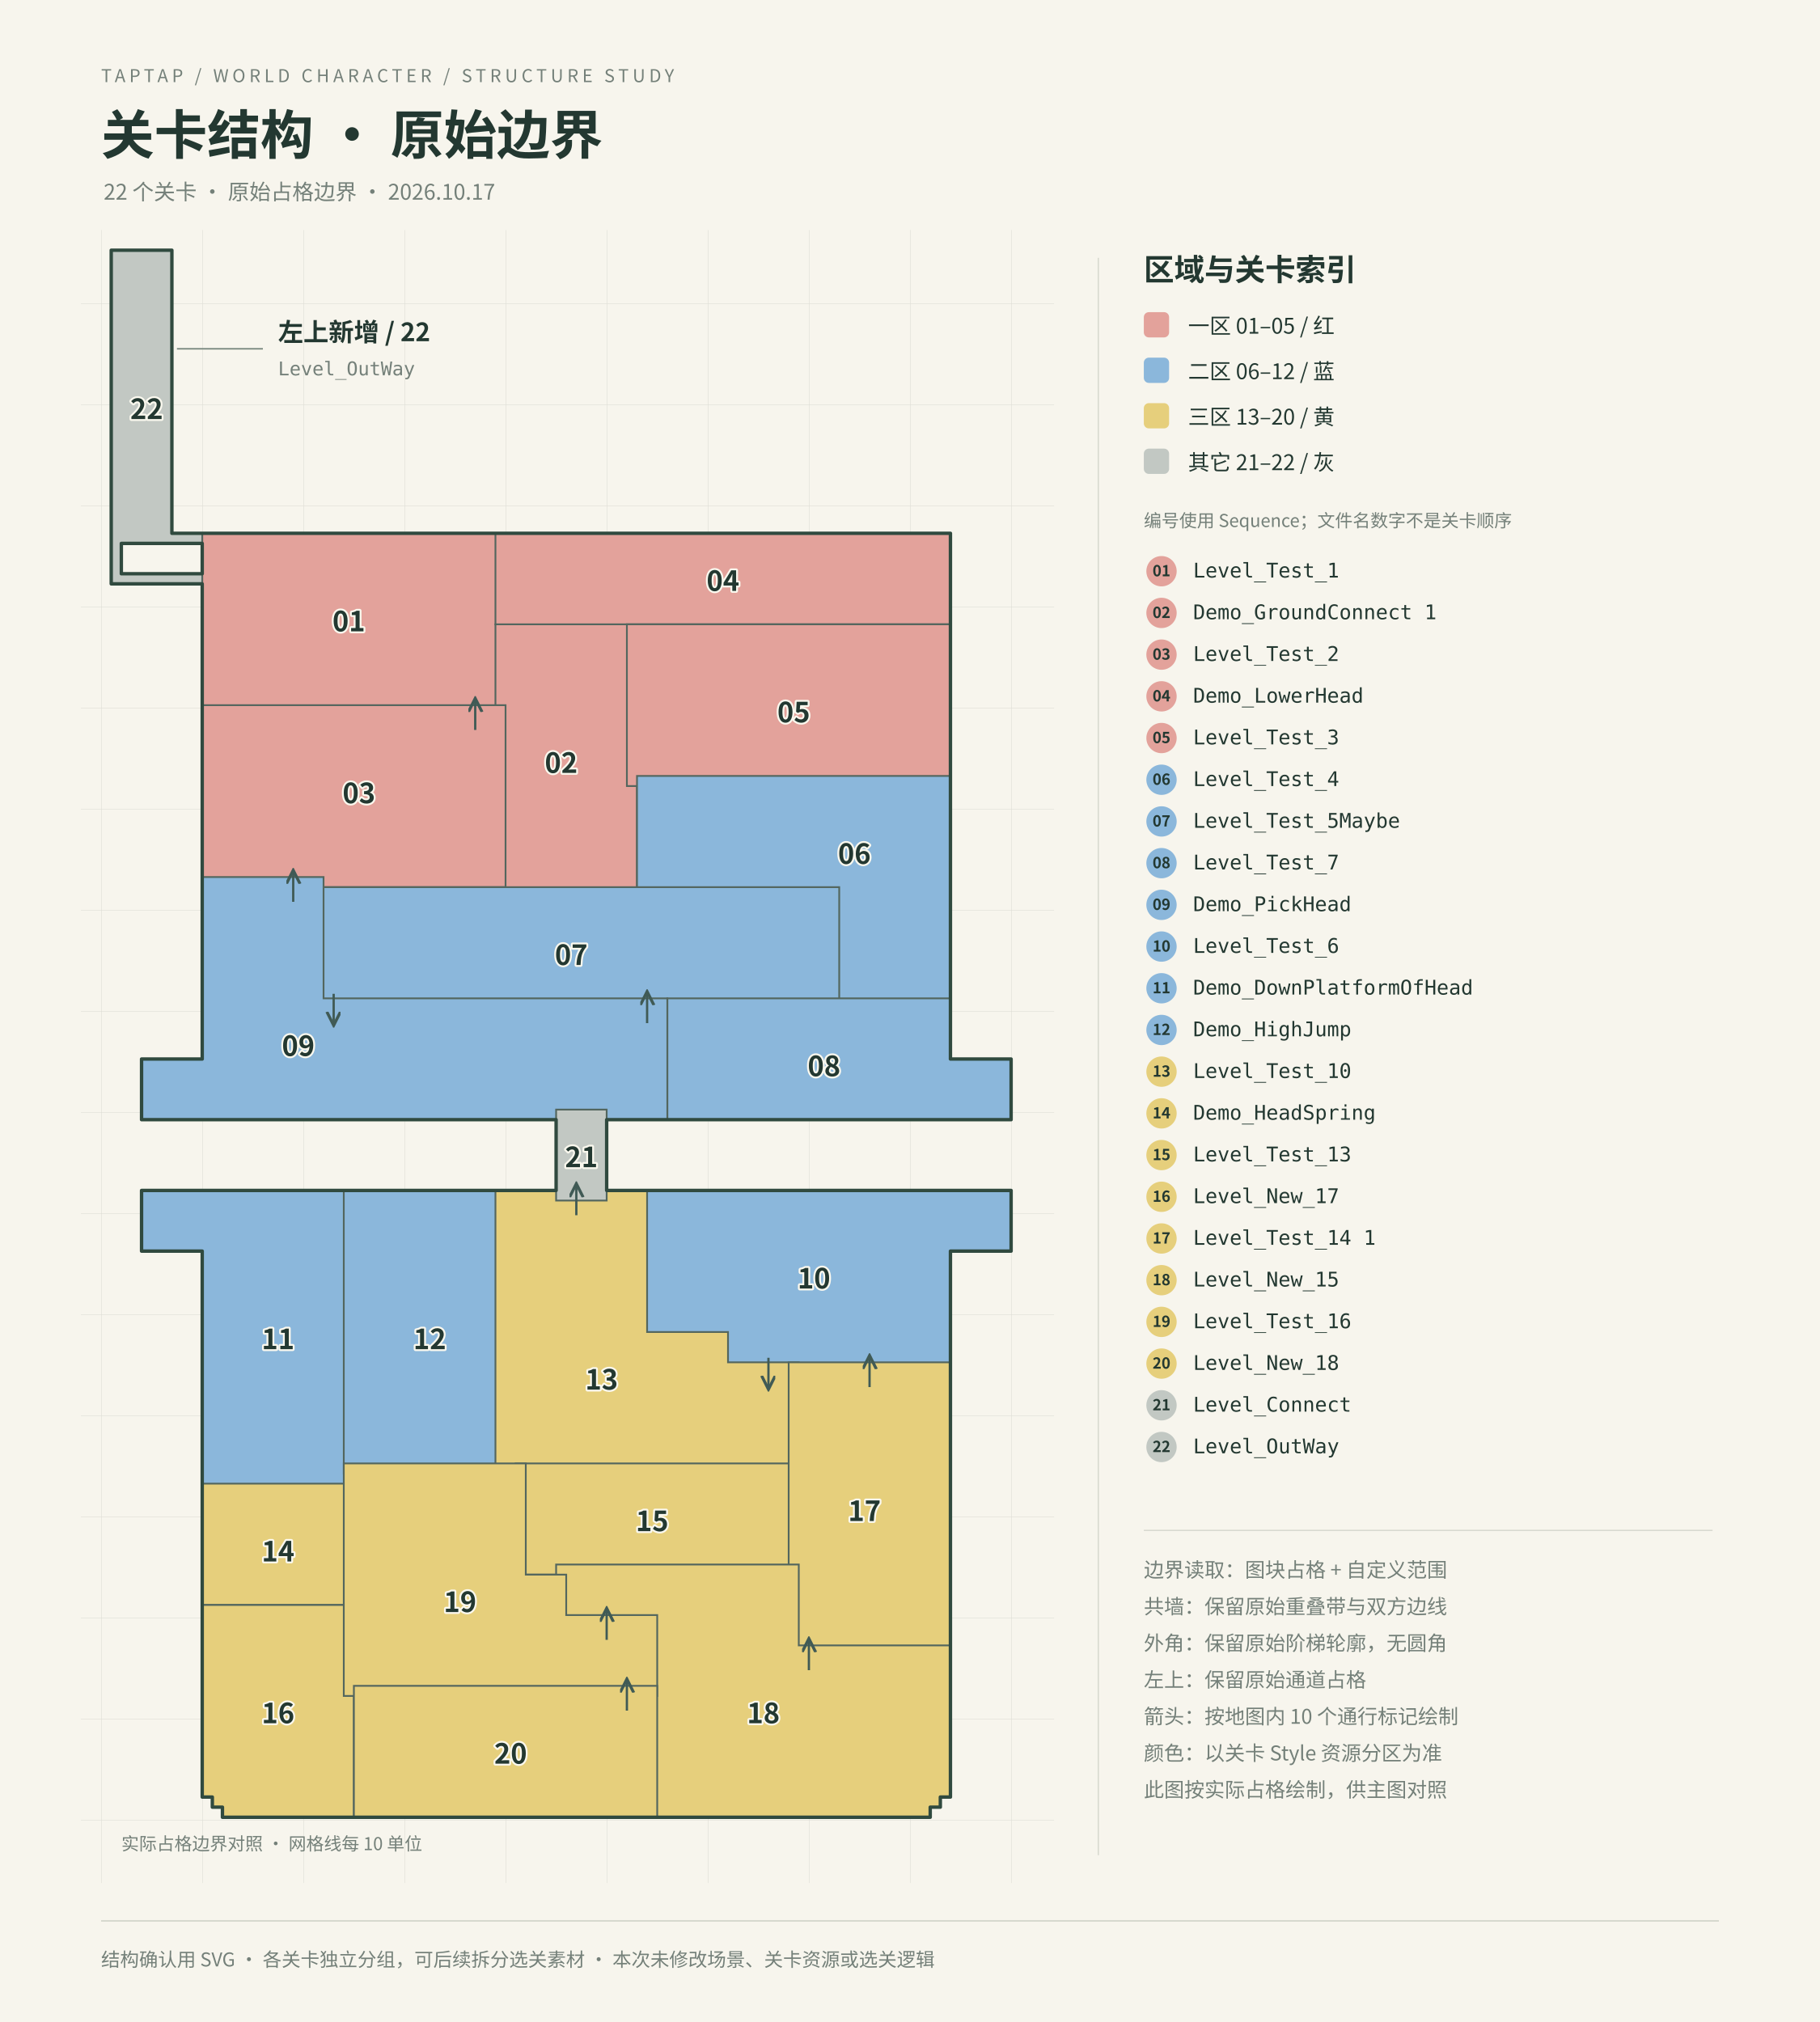
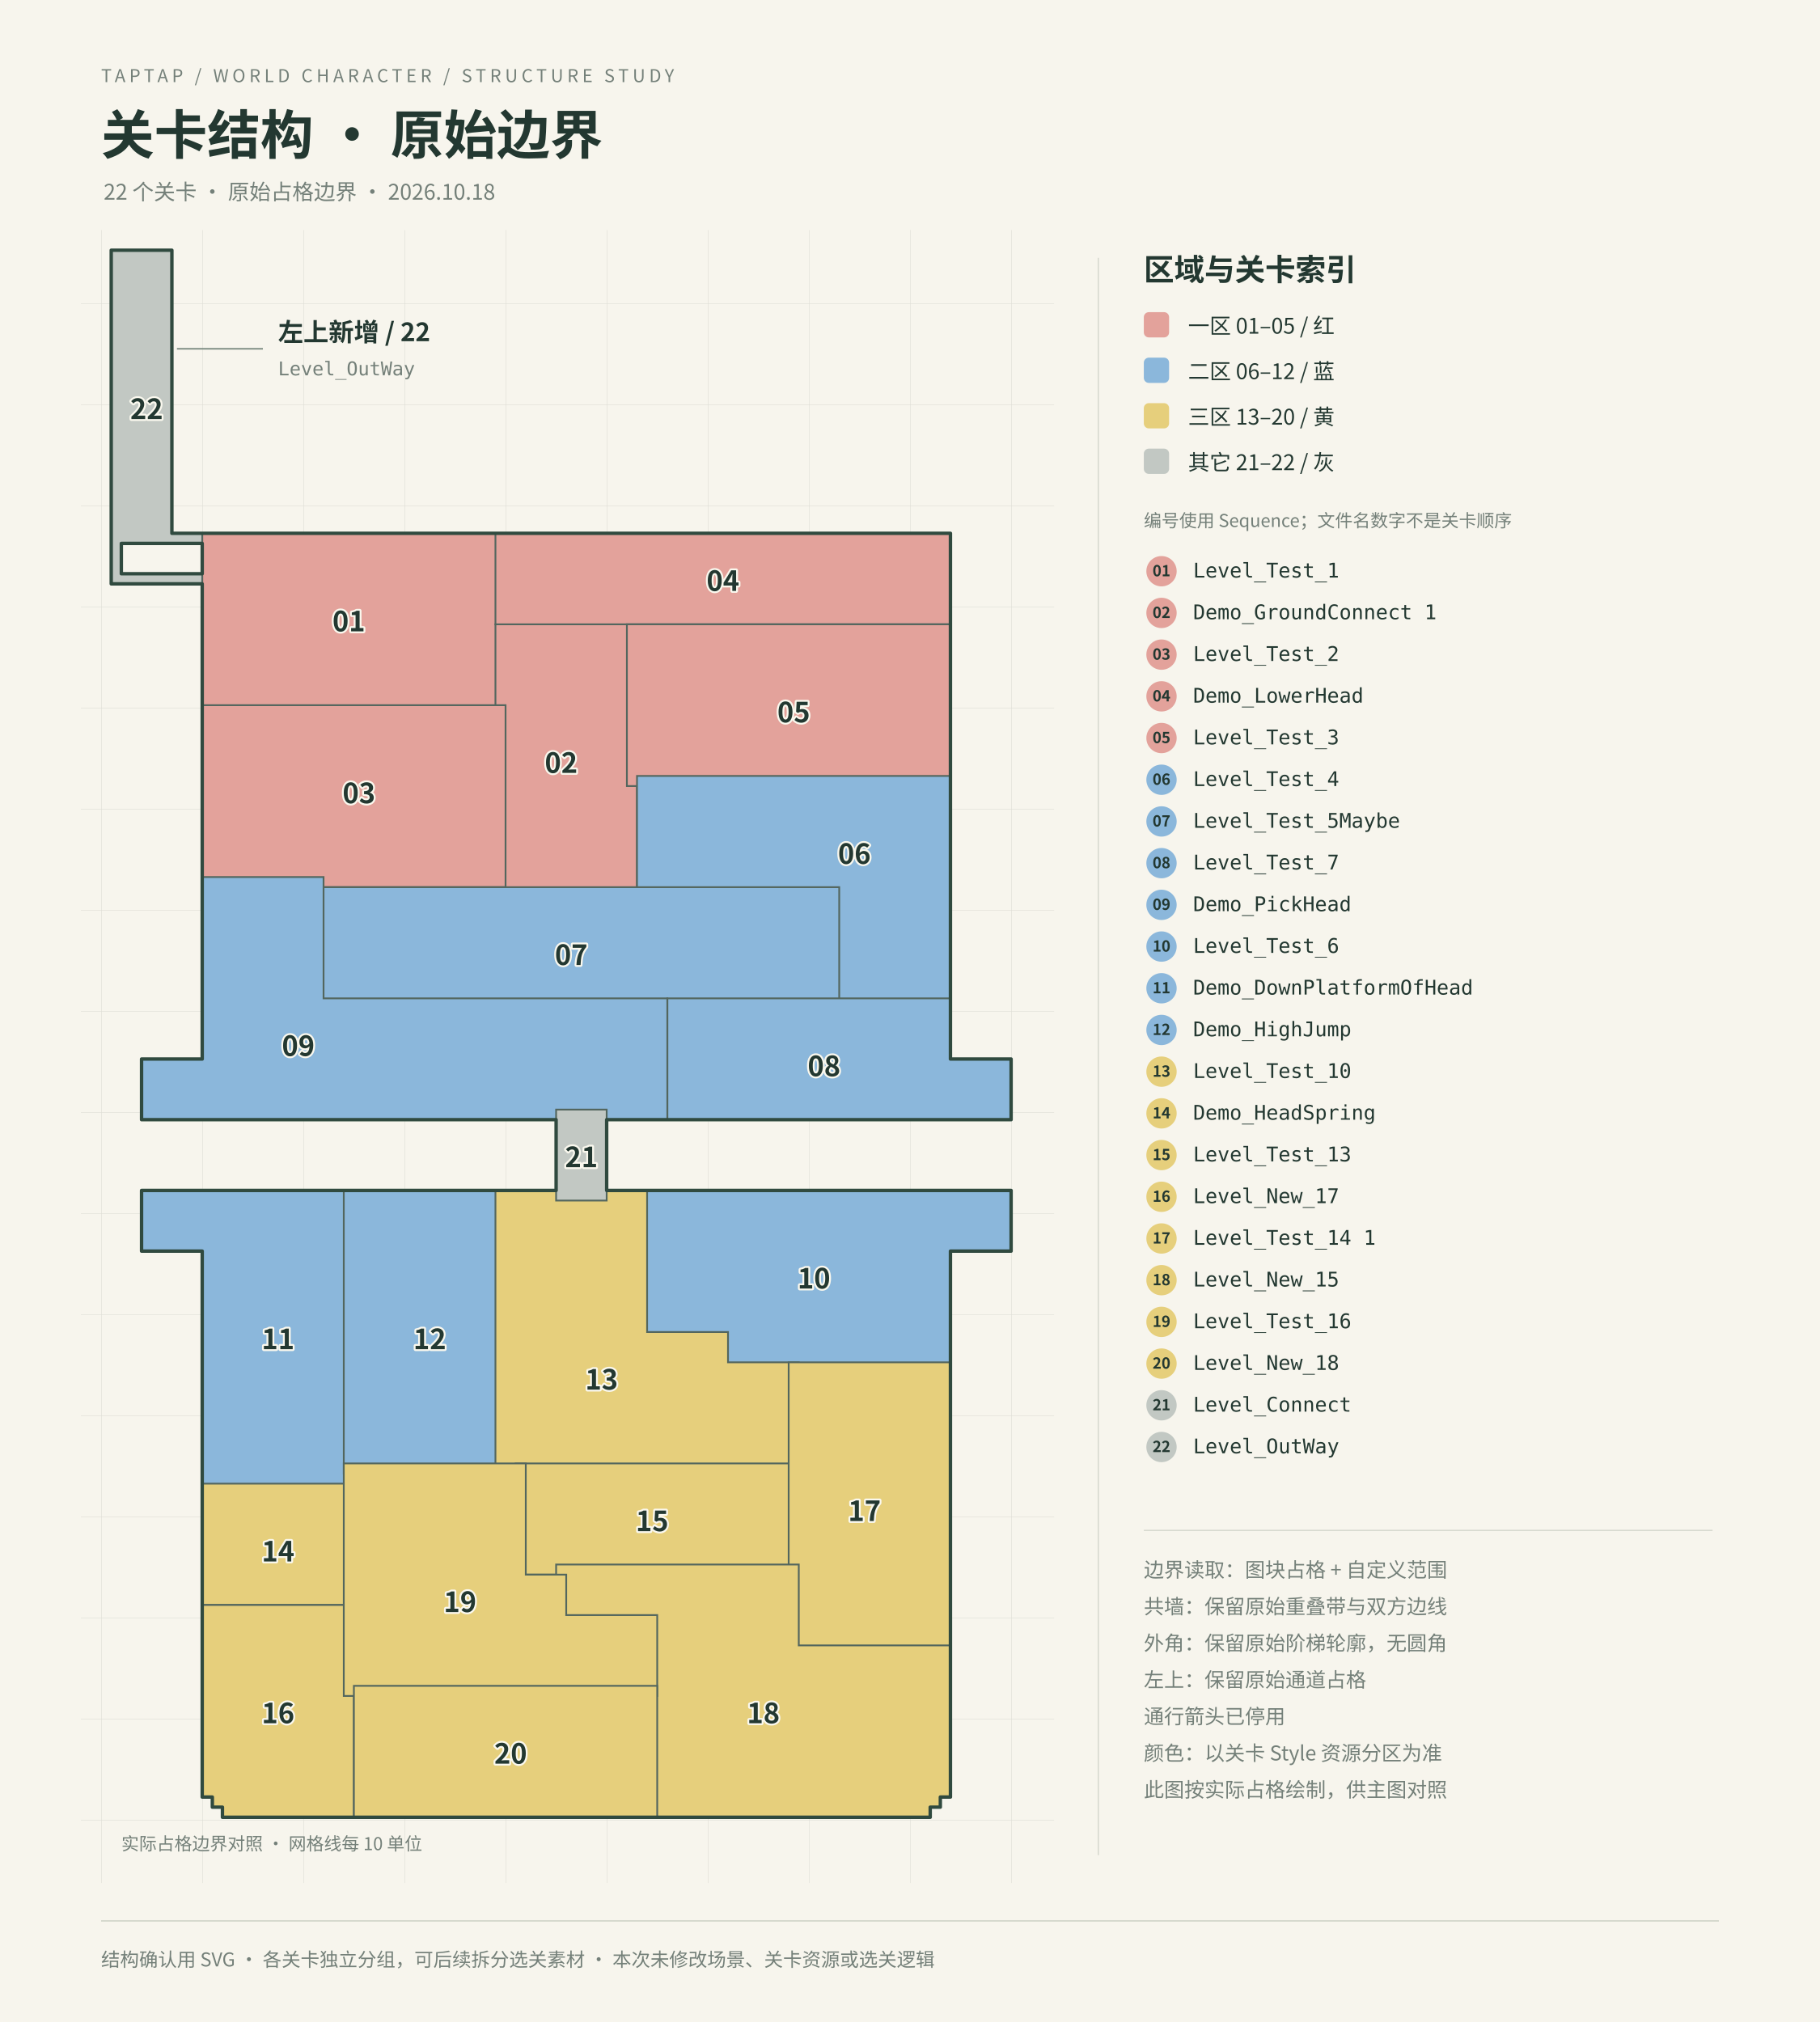
<svg xmlns="http://www.w3.org/2000/svg" width="1440" height="1600" viewBox="0 0 1440 1600">
  <defs>
    <pattern id="grid" width="80" height="80" patternUnits="userSpaceOnUse">
      <path d="M80 0H0V80" fill="none" stroke="#dddcd4" stroke-width=".7" />
    </pattern>
    <clipPath id="silhouette-clip">
      <path d="M88,198 L88,462 L160,462 L160,838 L112,838 L112,886 L440,886 L440,942 L112,942 L112,990 L160,990 L160,1422 L168,1422 L168,1430 L176,1430 L176,1438 L736,1438 L736,1430 L744,1430 L744,1422 L752,1422 L752,990 L800,990 L800,942 L480,942 L480,886 L800,886 L800,838 L752,838 L752,422 L136,422 L136,198 L88,198 Z M160,454 L96,454 L96,430 L160,430 L160,454 Z" fill-rule="evenodd" />
    </clipPath>
    <marker id="arrow" markerWidth="7" markerHeight="7" refX="5" refY="3" orient="auto">
      <path d="M0,0 L6,3 L0,6" fill="none" stroke="#405a55" stroke-width="1.3" />
    </marker>
  </defs>
  <style>text{font-family:"Microsoft YaHei","Noto Sans CJK SC",sans-serif;fill:#233831} .muted{fill:#748079} .mono{font-family:Consolas,monospace} .label{font-size:22px;font-weight:700;text-anchor:middle;dominant-baseline:central;paint-order:stroke;stroke:#faf8ee;stroke-width:3;stroke-linejoin:round}</style>
  <rect width="1440" height="1600" fill="#f7f5ed" />
  <text x="80" y="65" font-size="14" letter-spacing="3" class="muted">TAPTAP / WORLD CHARACTER / STRUCTURE STUDY</text>
  <text x="80" y="122" font-size="42" font-weight="700">关卡结构 · 原始边界</text>
-   <text x="82" y="158" font-size="17" class="muted">22 个关卡 · 原始占格边界 · 2026.10.17</text>
+   <text x="82" y="158" font-size="17" class="muted">22 个关卡 · 原始占格边界 · 2026.10.18</text>
  <rect x="64" y="182" width="770" height="1308" rx="16" fill="url(#grid)" />
  <path d="M88,198 L88,462 L160,462 L160,838 L112,838 L112,886 L440,886 L440,942 L112,942 L112,990 L160,990 L160,1422 L168,1422 L168,1430 L176,1430 L176,1438 L736,1438 L736,1430 L744,1430 L744,1422 L752,1422 L752,990 L800,990 L800,942 L480,942 L480,886 L800,886 L800,838 L752,838 L752,422 L136,422 L136,198 L88,198 Z M160,454 L96,454 L96,430 L160,430 L160,454 Z" fill="#e6cf7c" fill-rule="evenodd" />
  <g id="level-regions" clip-path="url(#silhouette-clip)">
    <g id="level-01" data-module-id="e3d4dc65b67d431cb4a96331e6e6e586" data-source="Assets/Runtime/Levels/Level_Test_1.asset">
      <path d="M160,422 L160,566 L400,566 L400,422 L160,422 Z" fill="#e3a29b" fill-rule="evenodd" stroke="#53665e" stroke-width="1.4" stroke-linejoin="miter" />
    </g>
    <g id="level-02" data-module-id="7d2861e155f94be491b6c5437f229f83" data-source="Assets/Runtime/Levels/Demo_GroundConnect 1.asset">
      <path d="M392,494 L392,710 L504,710 L504,494 L392,494 Z" fill="#e3a29b" fill-rule="evenodd" stroke="#53665e" stroke-width="1.4" stroke-linejoin="miter" />
    </g>
    <g id="level-03" data-module-id="a0cadc7204034720ab7eff930c366903" data-source="Assets/Runtime/Levels/Level_Test_2.asset">
      <path d="M160,558 L160,702 L400,702 L400,558 L160,558 Z" fill="#e3a29b" fill-rule="evenodd" stroke="#53665e" stroke-width="1.4" stroke-linejoin="miter" />
    </g>
    <g id="level-04" data-module-id="d8b0a52796e04e4bbddd92188c1c4808" data-source="Assets/Runtime/Levels/Demo_LowerHead.asset">
      <path d="M392,422 L392,494 L752,494 L752,422 L392,422 Z" fill="#e3a29b" fill-rule="evenodd" stroke="#53665e" stroke-width="1.4" stroke-linejoin="miter" />
    </g>
    <g id="level-05" data-module-id="76fbb97aa8144e238fbd9ae00d5f1283" data-source="Assets/Runtime/Levels/Level_Test_3.asset">
      <path d="M496,494 L496,622 L752,622 L752,494 L496,494 Z" fill="#e3a29b" fill-rule="evenodd" stroke="#53665e" stroke-width="1.4" stroke-linejoin="miter" />
    </g>
    <g id="level-06" data-module-id="d1f89e7af7a6404299db80c1d30b56cb" data-source="Assets/Runtime/Levels/Level_Test_4.asset">
      <path d="M504,614 L504,710 L656,710 L656,798 L752,798 L752,614 L504,614 Z" fill="#8bb7db" fill-rule="evenodd" stroke="#53665e" stroke-width="1.4" stroke-linejoin="miter" />
    </g>
    <g id="level-07" data-module-id="d739a00201634759a77941122e7335c5" data-source="Assets/Runtime/Levels/Level_Test_5Maybe.asset">
      <path d="M248,702 L248,798 L664,798 L664,702 L248,702 Z" fill="#8bb7db" fill-rule="evenodd" stroke="#53665e" stroke-width="1.4" stroke-linejoin="miter" />
    </g>
    <g id="level-08" data-module-id="412005a821984653ab3b0a215fe811ba" data-source="Assets/Runtime/Levels/Level_Test_7.asset">
      <path d="M528,790 L528,886 L800,886 L800,838 L752,838 L752,790 L528,790 Z" fill="#8bb7db" fill-rule="evenodd" stroke="#53665e" stroke-width="1.4" stroke-linejoin="miter" />
    </g>
    <g id="level-09" data-module-id="30a4ad492bd142e8aaf02cc9e42103fc" data-source="Assets/Runtime/Levels/Demo_PickHead.asset">
      <path d="M112,838 L112,886 L528,886 L528,790 L256,790 L256,694 L160,694 L160,838 L112,838 Z" fill="#8bb7db" fill-rule="evenodd" stroke="#53665e" stroke-width="1.4" stroke-linejoin="miter" />
    </g>
    <g id="level-10" data-module-id="704d4109545f4f288c9048b4c8a679a7" data-source="Assets/Runtime/Levels/Level_Test_6.asset">
      <path d="M504,942 L504,1062 L568,1062 L568,1086 L752,1086 L752,990 L800,990 L800,942 L504,942 Z" fill="#8bb7db" fill-rule="evenodd" stroke="#53665e" stroke-width="1.4" stroke-linejoin="miter" />
    </g>
    <g id="level-11" data-module-id="1249a37049554f77a3bd3cc1c1fbfe4e" data-source="Assets/Runtime/Levels/Demo_DownPlatformOfHead.asset">
      <path d="M112,942 L112,990 L160,990 L160,1182 L280,1182 L280,942 L112,942 Z" fill="#8bb7db" fill-rule="evenodd" stroke="#53665e" stroke-width="1.4" stroke-linejoin="miter" />
    </g>
    <g id="level-12" data-module-id="8e53708b328042ad8235f2eac0808179" data-source="Assets/Runtime/Levels/Demo_HighJump.asset">
      <path d="M272,942 L272,1166 L400,1166 L400,942 L272,942 Z" fill="#8bb7db" fill-rule="evenodd" stroke="#53665e" stroke-width="1.4" stroke-linejoin="miter" />
    </g>
    <g id="level-13" data-module-id="c56ef1126bb941f5aa90ad28f3b62dcd" data-source="Assets/Runtime/Levels/Level_Test_10.asset">
      <path d="M392,942 L392,1166 L632,1166 L632,1078 L576,1078 L576,1054 L512,1054 L512,942 L392,942 Z" fill="#e6cf7c" fill-rule="evenodd" stroke="#53665e" stroke-width="1.4" stroke-linejoin="miter" />
    </g>
    <g id="level-14" data-module-id="58d3f3cac75f407a8c2b193aecebc6b9" data-source="Assets/Runtime/Levels/Demo_HeadSpring.asset">
      <path d="M160,1174 L160,1270 L280,1270 L280,1174 L160,1174 Z" fill="#e6cf7c" fill-rule="evenodd" stroke="#53665e" stroke-width="1.4" stroke-linejoin="miter" />
    </g>
    <g id="level-15" data-module-id="83f81c461527499dbef1314c6a6086a3" data-source="Assets/Runtime/Levels/Level_Test_13.asset">
      <path d="M408,1158 L408,1246 L632,1246 L632,1158 L408,1158 Z" fill="#e6cf7c" fill-rule="evenodd" stroke="#53665e" stroke-width="1.4" stroke-linejoin="miter" />
    </g>
    <g id="level-16" data-module-id="1aa84240b1db41b4a30440c429a675a4" data-source="Assets/Runtime/Levels/Level_New_17.asset">
      <path d="M160,1270 L160,1422 L168,1422 L168,1430 L176,1430 L176,1438 L280,1438 L280,1270 L160,1270 Z" fill="#e6cf7c" fill-rule="evenodd" stroke="#53665e" stroke-width="1.4" stroke-linejoin="miter" />
    </g>
    <g id="level-17" data-module-id="0d82da05cf0149f3a34b263f051f9da6" data-source="Assets/Runtime/Levels/Level_Test_14 1.asset">
      <path d="M624,1078 L624,1310 L752,1310 L752,1078 L624,1078 Z" fill="#e6cf7c" fill-rule="evenodd" stroke="#53665e" stroke-width="1.4" stroke-linejoin="miter" />
    </g>
    <g id="level-18" data-module-id="16e4d0ba687846938cc39173dbe4c164" data-source="Assets/Runtime/Levels/Level_New_15.asset">
      <path d="M440,1238 L440,1286 L512,1286 L512,1438 L736,1438 L736,1430 L744,1430 L744,1422 L752,1422 L752,1302 L632,1302 L632,1238 L440,1238 Z" fill="#e6cf7c" fill-rule="evenodd" stroke="#53665e" stroke-width="1.4" stroke-linejoin="miter" />
    </g>
    <g id="level-19" data-module-id="debbcc0b7b4047a1baff7945de02234e" data-source="Assets/Runtime/Levels/Level_Test_16.asset">
      <path d="M272,1158 L272,1342 L520,1342 L520,1278 L448,1278 L448,1246 L416,1246 L416,1158 L272,1158 Z" fill="#e6cf7c" fill-rule="evenodd" stroke="#53665e" stroke-width="1.4" stroke-linejoin="miter" />
    </g>
    <g id="level-20" data-module-id="58a00ac9703d478badf56eefbfbfe6d1" data-source="Assets/Runtime/Levels/Level_New_18.asset">
      <path d="M280,1334 L280,1438 L520,1438 L520,1334 L280,1334 Z" fill="#e6cf7c" fill-rule="evenodd" stroke="#53665e" stroke-width="1.4" stroke-linejoin="miter" />
    </g>
    <g id="level-21" data-module-id="08ac8d6efad7412dbd7487b0fb10f1cf" data-source="Assets/Runtime/Levels/Level_Connect.asset">
      <path d="M440,878 L440,950 L480,950 L480,878 L440,878 Z" fill="#c2c8c3" fill-rule="evenodd" stroke="#53665e" stroke-width="1.4" stroke-linejoin="miter" />
    </g>
    <g id="level-22" data-module-id="ab62f0d55e154b5dbecafd8bfa6af962" data-source="Assets/Runtime/Levels/Level_OutWay.asset">
      <path d="M88,198 L88,462 L160,462 L160,454 L96,454 L96,430 L160,430 L160,422 L136,422 L136,198 L88,198 Z" fill="#c2c8c3" fill-rule="evenodd" stroke="#53665e" stroke-width="1.4" stroke-linejoin="miter" />
    </g>
  </g>
  <path id="world-silhouette" d="M88,198 L88,462 L160,462 L160,838 L112,838 L112,886 L440,886 L440,942 L112,942 L112,990 L160,990 L160,1422 L168,1422 L168,1430 L176,1430 L176,1438 L736,1438 L736,1430 L744,1430 L744,1422 L752,1422 L752,990 L800,990 L800,942 L480,942 L480,886 L800,886 L800,838 L752,838 L752,422 L136,422 L136,198 L88,198 Z M160,454 L96,454 L96,430 L160,430 L160,454 Z" fill="none" stroke="#304a3f" stroke-width="2.7" stroke-linejoin="round" fill-rule="evenodd" />
-   <g id="passage-arrows">
-     <path id="passage-01" d="M376,577.6 L376,554.4" fill="none" stroke="#405a55" stroke-width="1.8" marker-end="url(#arrow)" />
-     <path id="passage-02" d="M232,713.6 L232,690.4" fill="none" stroke="#405a55" stroke-width="1.8" marker-end="url(#arrow)" />
-     <path id="passage-03" d="M264,786.4 L264,809.6" fill="none" stroke="#405a55" stroke-width="1.8" marker-end="url(#arrow)" />
-     <path id="passage-04" d="M512,809.6 L512,786.4" fill="none" stroke="#405a55" stroke-width="1.8" marker-end="url(#arrow)" />
-     <path id="passage-05" d="M608,1074.4 L608,1097.6" fill="none" stroke="#405a55" stroke-width="1.8" marker-end="url(#arrow)" />
-     <path id="passage-06" d="M688,1097.6 L688,1074.4" fill="none" stroke="#405a55" stroke-width="1.8" marker-end="url(#arrow)" />
-     <path id="passage-07" d="M456,961.6 L456,938.4" fill="none" stroke="#405a55" stroke-width="1.8" marker-end="url(#arrow)" />
-     <path id="passage-08" d="M640,1321.6 L640,1298.4" fill="none" stroke="#405a55" stroke-width="1.8" marker-end="url(#arrow)" />
-     <path id="passage-09" d="M480,1297.6 L480,1274.4" fill="none" stroke="#405a55" stroke-width="1.8" marker-end="url(#arrow)" />
-     <path id="passage-10" d="M496,1353.6 L496,1330.4" fill="none" stroke="#405a55" stroke-width="1.8" marker-end="url(#arrow)" />
-   </g>
  <g id="level-numbers">
    <text class="label" x="276" y="490">01</text>
    <text class="label" x="444" y="602">02</text>
    <text class="label" x="284" y="626">03</text>
    <text class="label" x="572" y="458">04</text>
    <text class="label" x="628" y="562">05</text>
    <text class="label" x="676" y="674">06</text>
    <text class="label" x="452" y="754">07</text>
    <text class="label" x="652" y="842">08</text>
    <text class="label" x="236" y="826">09</text>
    <text class="label" x="644" y="1010">10</text>
    <text class="label" x="220" y="1058">11</text>
    <text class="label" x="340" y="1058">12</text>
    <text class="label" x="476" y="1090">13</text>
    <text class="label" x="220" y="1226">14</text>
    <text class="label" x="516" y="1202">15</text>
    <text class="label" x="220" y="1354">16</text>
    <text class="label" x="684" y="1194">17</text>
    <text class="label" x="604" y="1354">18</text>
    <text class="label" x="364" y="1266">19</text>
    <text class="label" x="404" y="1386">20</text>
    <text class="label" x="460" y="914">21</text>
    <text class="label" x="116" y="322">22</text>
  </g>
  <path d="M140 276 H208" fill="none" stroke="#7a8980" stroke-width="1.2" />
  <text x="220" y="270" font-size="20" font-weight="700">左上新增 / 22</text>
  <text x="220" y="297" class="mono muted" font-size="15">Level_OutWay</text>
  <text x="96" y="1464" class="muted" font-size="14">实际占格边界对照 · 网格线每 10 单位</text>
  <line x1="869" y1="204" x2="869" y2="1468" stroke="#d7d9cf" />
  <text x="905" y="222" font-size="24" font-weight="700">区域与关卡索引</text>
  <rect x="905" y="247" width="20" height="20" rx="4" fill="#e3a29b" />
  <text x="940" y="264" font-size="17">一区 01–05 / 红</text>
  <rect x="905" y="283" width="20" height="20" rx="4" fill="#8bb7db" />
  <text x="940" y="300" font-size="17">二区 06–12 / 蓝</text>
  <rect x="905" y="319" width="20" height="20" rx="4" fill="#e6cf7c" />
  <text x="940" y="336" font-size="17">三区 13–20 / 黄</text>
  <rect x="905" y="355" width="20" height="20" rx="4" fill="#c2c8c3" />
  <text x="940" y="372" font-size="17">其它 21–22 / 灰</text>
  <text x="905" y="417" font-size="14" class="muted">编号使用 Sequence；文件名数字不是关卡顺序</text>
  <circle cx="919" cy="452" r="12" fill="#e3a29b" />
  <text x="919" y="456" font-size="12" text-anchor="middle" font-weight="700">01</text>
  <text x="944" y="457" font-size="16" class="mono">Level_Test_1</text>
  <circle cx="919" cy="485" r="12" fill="#e3a29b" />
  <text x="919" y="489" font-size="12" text-anchor="middle" font-weight="700">02</text>
  <text x="944" y="490" font-size="16" class="mono">Demo_GroundConnect 1</text>
  <circle cx="919" cy="518" r="12" fill="#e3a29b" />
  <text x="919" y="522" font-size="12" text-anchor="middle" font-weight="700">03</text>
  <text x="944" y="523" font-size="16" class="mono">Level_Test_2</text>
  <circle cx="919" cy="551" r="12" fill="#e3a29b" />
  <text x="919" y="555" font-size="12" text-anchor="middle" font-weight="700">04</text>
  <text x="944" y="556" font-size="16" class="mono">Demo_LowerHead</text>
  <circle cx="919" cy="584" r="12" fill="#e3a29b" />
  <text x="919" y="588" font-size="12" text-anchor="middle" font-weight="700">05</text>
  <text x="944" y="589" font-size="16" class="mono">Level_Test_3</text>
  <circle cx="919" cy="617" r="12" fill="#8bb7db" />
  <text x="919" y="621" font-size="12" text-anchor="middle" font-weight="700">06</text>
  <text x="944" y="622" font-size="16" class="mono">Level_Test_4</text>
  <circle cx="919" cy="650" r="12" fill="#8bb7db" />
  <text x="919" y="654" font-size="12" text-anchor="middle" font-weight="700">07</text>
  <text x="944" y="655" font-size="16" class="mono">Level_Test_5Maybe</text>
  <circle cx="919" cy="683" r="12" fill="#8bb7db" />
  <text x="919" y="687" font-size="12" text-anchor="middle" font-weight="700">08</text>
  <text x="944" y="688" font-size="16" class="mono">Level_Test_7</text>
  <circle cx="919" cy="716" r="12" fill="#8bb7db" />
  <text x="919" y="720" font-size="12" text-anchor="middle" font-weight="700">09</text>
  <text x="944" y="721" font-size="16" class="mono">Demo_PickHead</text>
  <circle cx="919" cy="749" r="12" fill="#8bb7db" />
  <text x="919" y="753" font-size="12" text-anchor="middle" font-weight="700">10</text>
  <text x="944" y="754" font-size="16" class="mono">Level_Test_6</text>
  <circle cx="919" cy="782" r="12" fill="#8bb7db" />
  <text x="919" y="786" font-size="12" text-anchor="middle" font-weight="700">11</text>
  <text x="944" y="787" font-size="16" class="mono">Demo_DownPlatformOfHead</text>
  <circle cx="919" cy="815" r="12" fill="#8bb7db" />
  <text x="919" y="819" font-size="12" text-anchor="middle" font-weight="700">12</text>
  <text x="944" y="820" font-size="16" class="mono">Demo_HighJump</text>
  <circle cx="919" cy="848" r="12" fill="#e6cf7c" />
  <text x="919" y="852" font-size="12" text-anchor="middle" font-weight="700">13</text>
  <text x="944" y="853" font-size="16" class="mono">Level_Test_10</text>
  <circle cx="919" cy="881" r="12" fill="#e6cf7c" />
  <text x="919" y="885" font-size="12" text-anchor="middle" font-weight="700">14</text>
  <text x="944" y="886" font-size="16" class="mono">Demo_HeadSpring</text>
  <circle cx="919" cy="914" r="12" fill="#e6cf7c" />
  <text x="919" y="918" font-size="12" text-anchor="middle" font-weight="700">15</text>
  <text x="944" y="919" font-size="16" class="mono">Level_Test_13</text>
  <circle cx="919" cy="947" r="12" fill="#e6cf7c" />
  <text x="919" y="951" font-size="12" text-anchor="middle" font-weight="700">16</text>
  <text x="944" y="952" font-size="16" class="mono">Level_New_17</text>
  <circle cx="919" cy="980" r="12" fill="#e6cf7c" />
  <text x="919" y="984" font-size="12" text-anchor="middle" font-weight="700">17</text>
  <text x="944" y="985" font-size="16" class="mono">Level_Test_14 1</text>
  <circle cx="919" cy="1013" r="12" fill="#e6cf7c" />
  <text x="919" y="1017" font-size="12" text-anchor="middle" font-weight="700">18</text>
  <text x="944" y="1018" font-size="16" class="mono">Level_New_15</text>
  <circle cx="919" cy="1046" r="12" fill="#e6cf7c" />
  <text x="919" y="1050" font-size="12" text-anchor="middle" font-weight="700">19</text>
  <text x="944" y="1051" font-size="16" class="mono">Level_Test_16</text>
  <circle cx="919" cy="1079" r="12" fill="#e6cf7c" />
  <text x="919" y="1083" font-size="12" text-anchor="middle" font-weight="700">20</text>
  <text x="944" y="1084" font-size="16" class="mono">Level_New_18</text>
  <circle cx="919" cy="1112" r="12" fill="#c2c8c3" />
  <text x="919" y="1116" font-size="12" text-anchor="middle" font-weight="700">21</text>
  <text x="944" y="1117" font-size="16" class="mono">Level_Connect</text>
  <circle cx="919" cy="1145" r="12" fill="#c2c8c3" />
  <text x="919" y="1149" font-size="12" text-anchor="middle" font-weight="700">22</text>
  <text x="944" y="1150" font-size="16" class="mono">Level_OutWay</text>
  <line x1="905" y1="1211" x2="1355" y2="1211" stroke="#d7d9cf" />
  <text x="905" y="1248" font-size="16" class="muted">边界读取：图块占格 + 自定义范围</text>
  <text x="905" y="1277" font-size="16" class="muted">共墙：保留原始重叠带与双方边线</text>
  <text x="905" y="1306" font-size="16" class="muted">外角：保留原始阶梯轮廓，无圆角</text>
  <text x="905" y="1335" font-size="16" class="muted">左上：保留原始通道占格</text>
-   <text x="905" y="1364" font-size="16" class="muted">箭头：按地图内 10 个通行标记绘制</text>
+   <text x="905" y="1364" font-size="16" class="muted">通行箭头已停用</text>
  <text x="905" y="1393" font-size="16" class="muted">颜色：以关卡 Style 资源分区为准</text>
  <text x="905" y="1422" font-size="16" class="muted">此图按实际占格绘制，供主图对照</text>
  <line x1="80" y1="1520" x2="1360" y2="1520" stroke="#cdd1c6" />
  <text x="80" y="1556" font-size="15" class="muted">结构确认用 SVG · 各关卡独立分组，可后续拆分选关素材 · 本次未修改场景、关卡资源或选关逻辑</text>
</svg>
